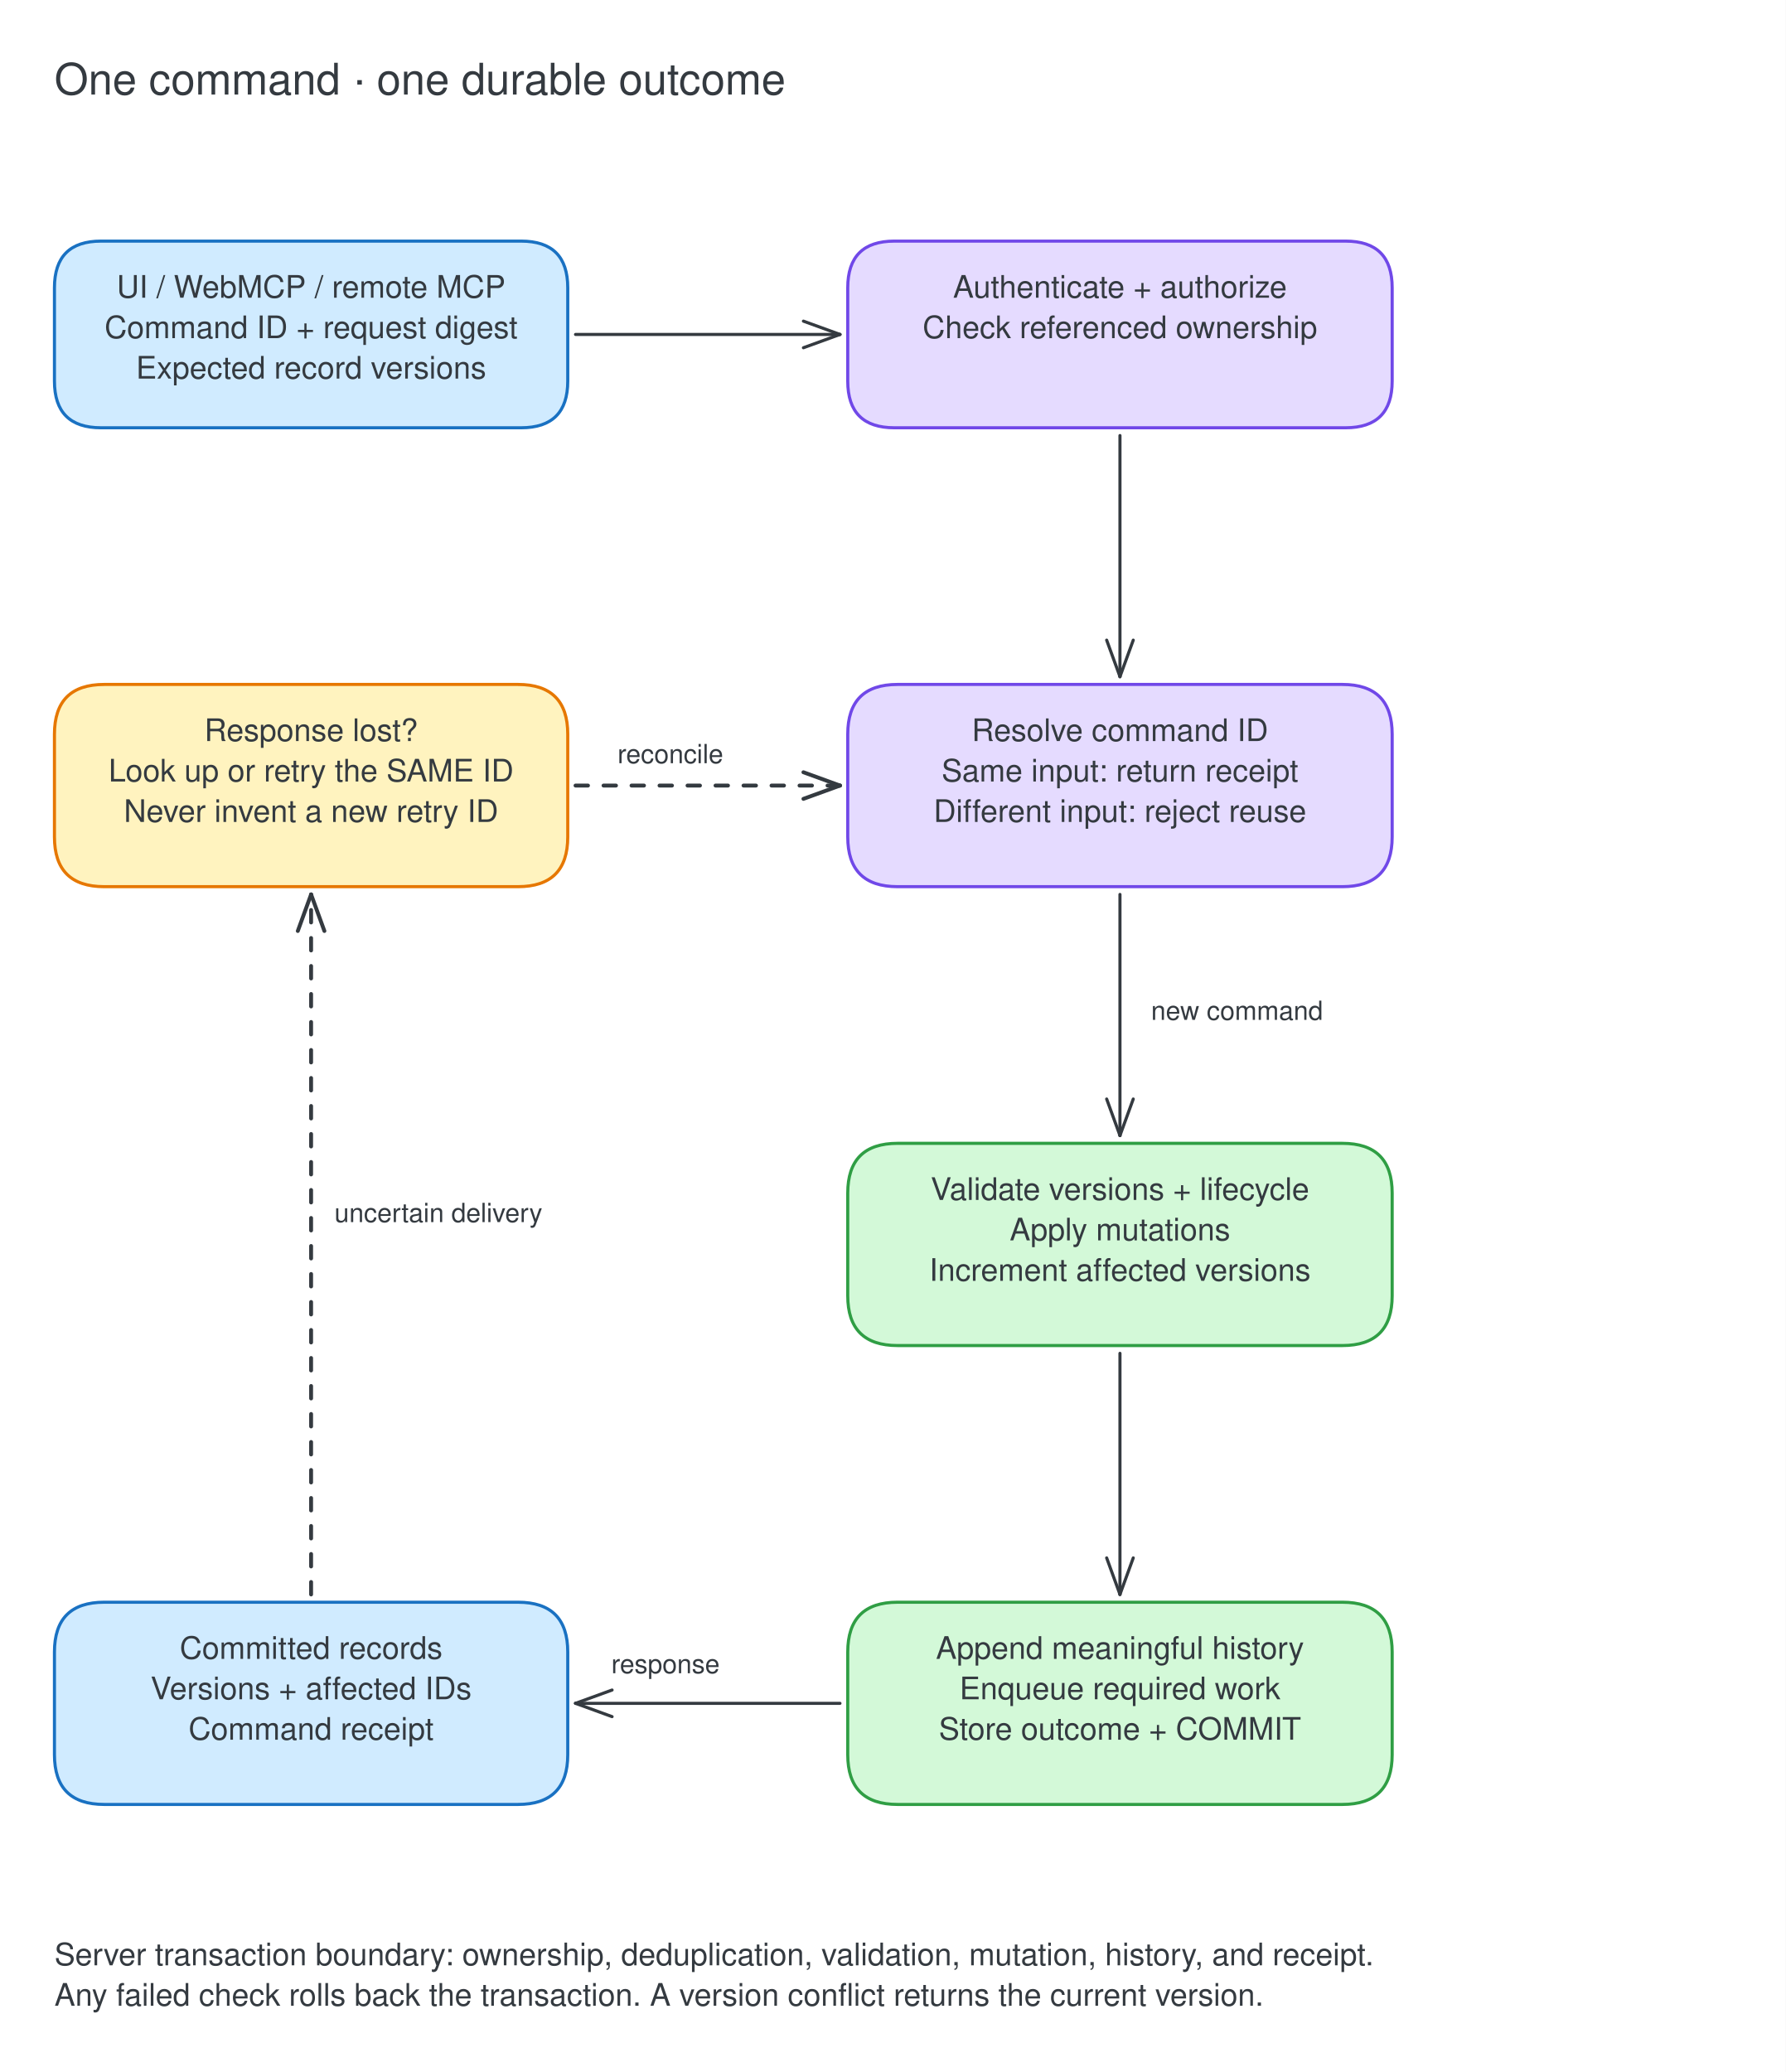
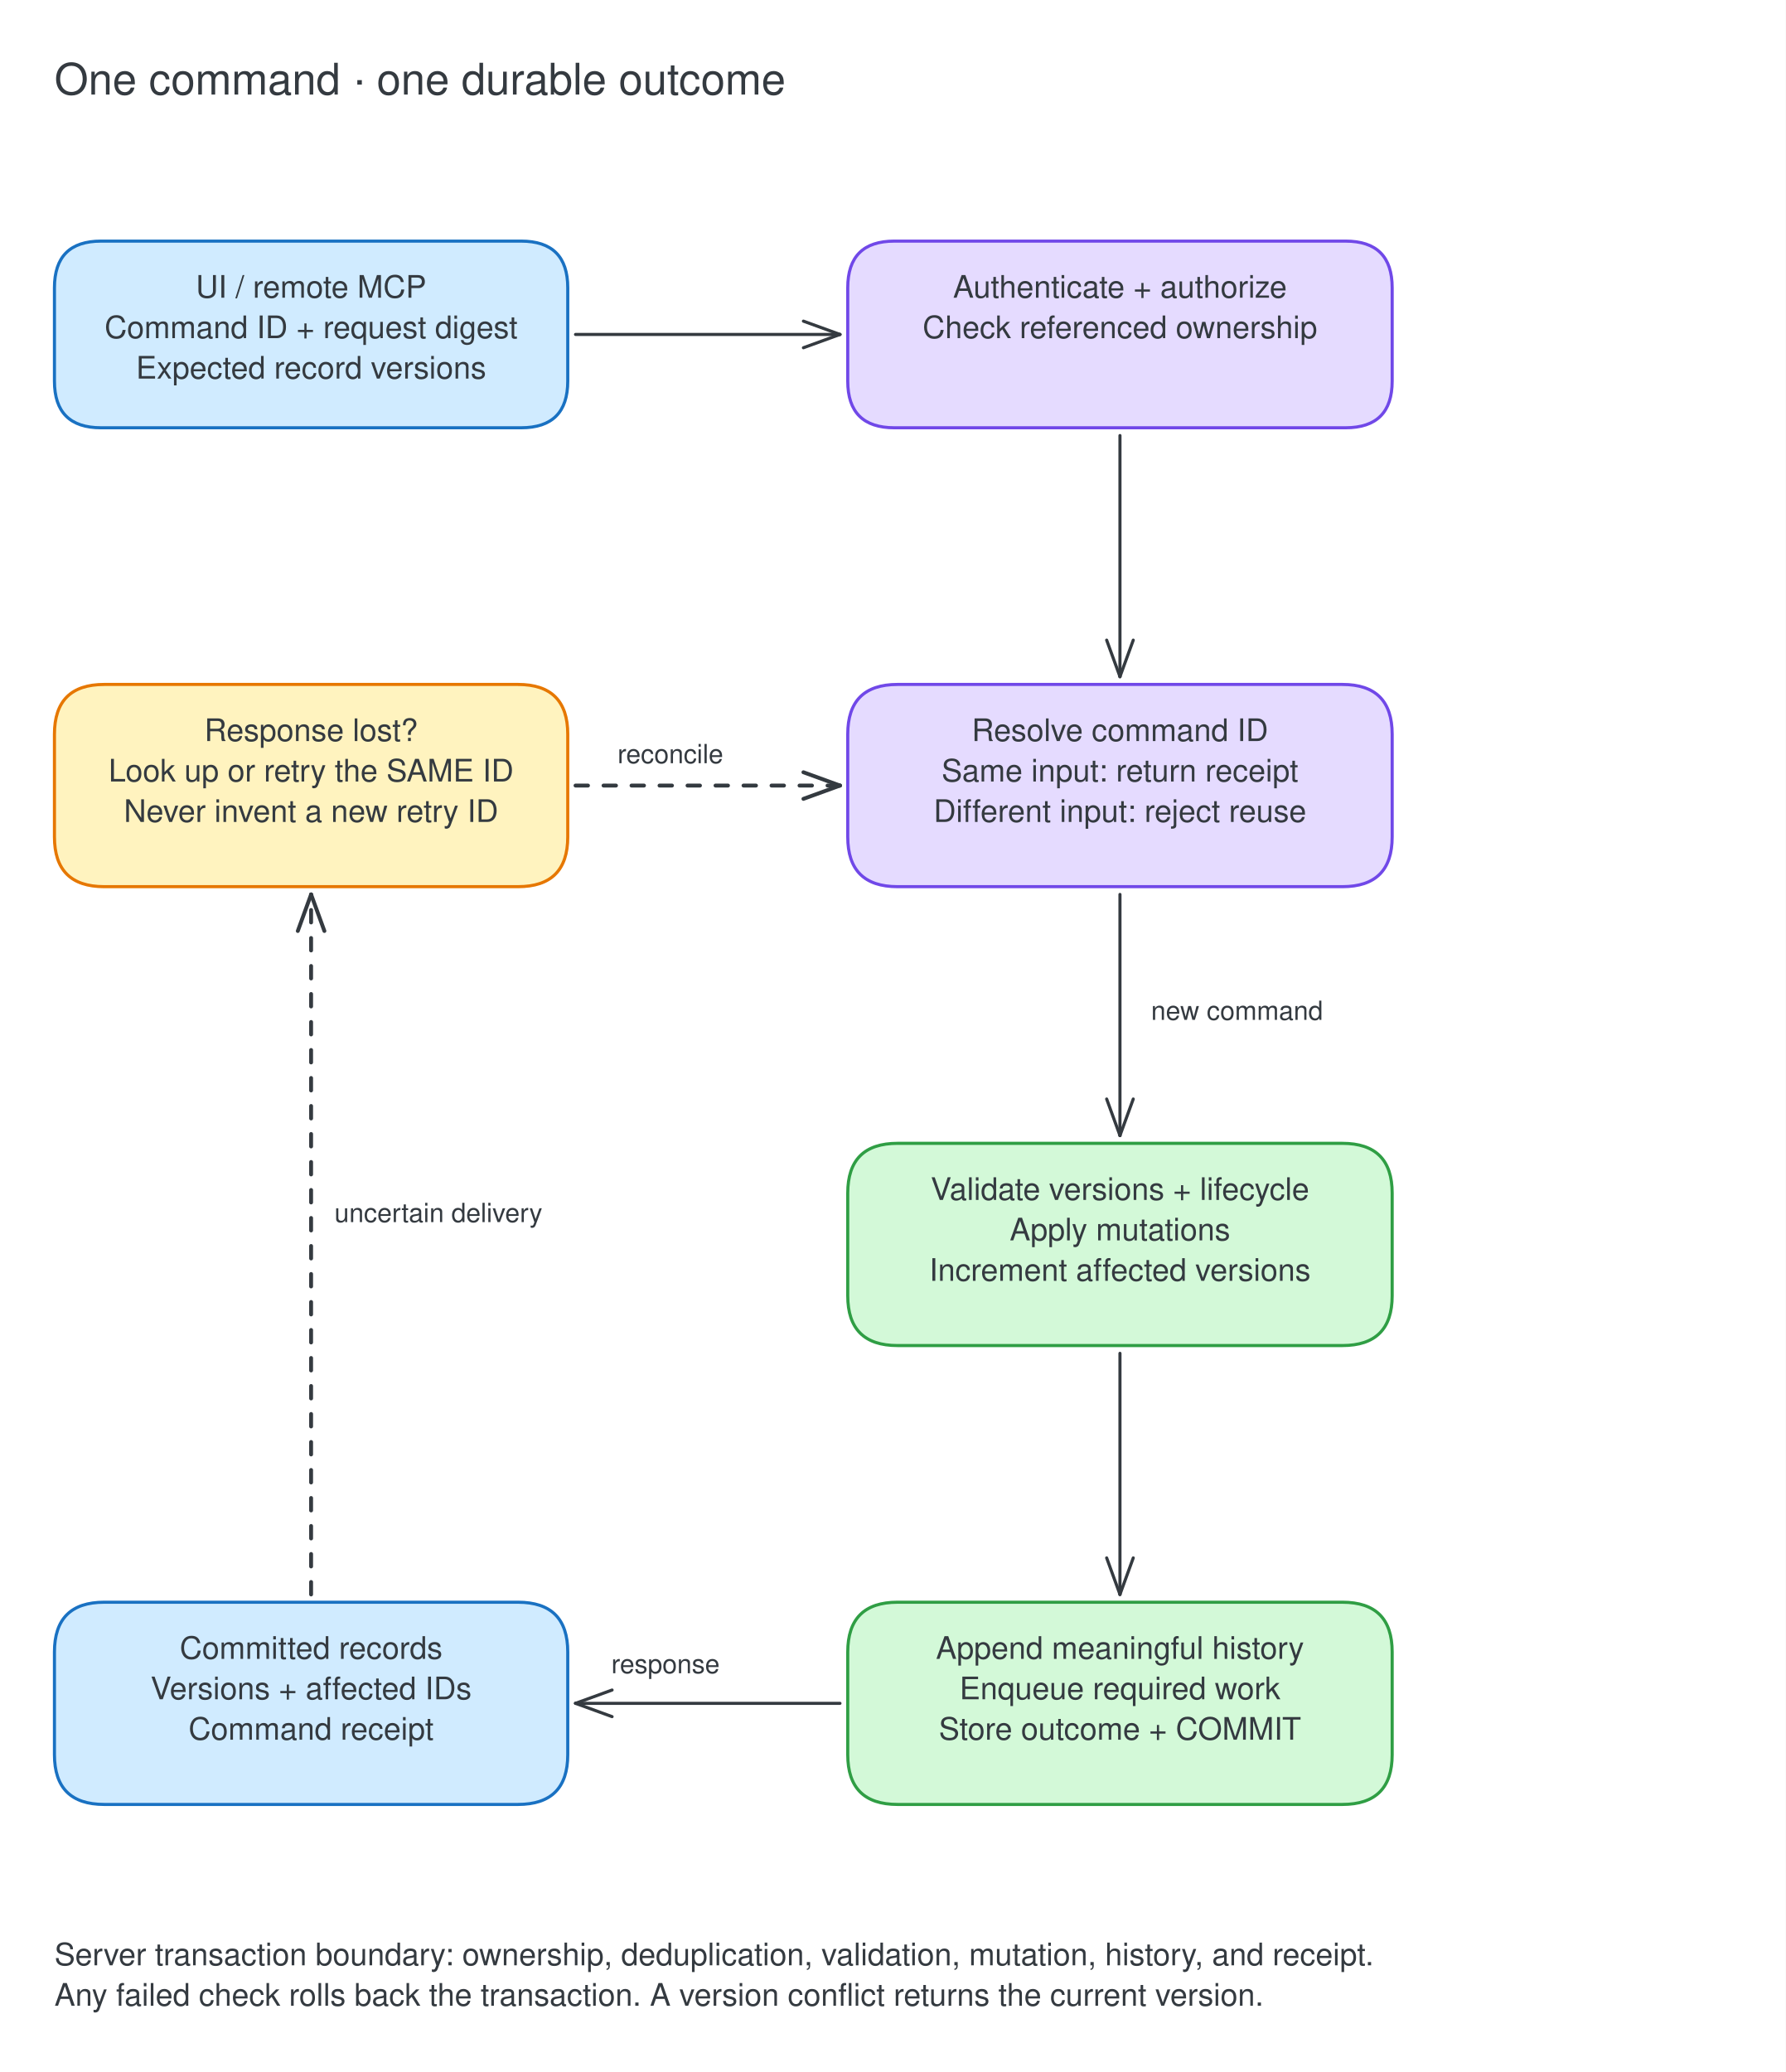
<svg xmlns="http://www.w3.org/2000/svg" version="1.1" viewBox="0 0 1148 1332" width="1148" height="1332" role="img">
  <defs>
    <style class="style-fonts">
      </style>
  </defs>
  <rect x="0" y="0" width="1148" height="1332" fill="#ffffff" />
  <g transform="translate(35 35) rotate(0 254.1 18.2)">
    <text x="0" y="25.761" font-family="Helvetica, Segoe UI Emoji" font-size="28px" fill="#343a40" text-anchor="start" style="white-space: pre;" direction="ltr" dominant-baseline="alphabetic">One command · one durable outcome</text>
  </g>
  <g stroke-linecap="round" transform="translate(35 155) rotate(0 165 60)">
    <path d="M30 0 C94.79 0, 159.58 0, 300 0 C320 0, 330 10, 330 30 C330 45.04, 330 60.09, 330 90 C330 110, 320 120, 300 120 C226.87 120, 153.74 120, 30 120 C10 120, 0 110, 0 90 C0 72.81, 0 55.62, 0 30 C0 10, 10 0, 30 0" stroke="none" stroke-width="0" fill="#d0ebff" />
    <path d="M30 0 C84 0, 138 0, 300 0 M30 0 C122.88 0, 215.75 0, 300 0 M300 0 C320 0, 330 10, 330 30 M300 0 C320 0, 330 10, 330 30 M330 30 C330 44.1, 330 58.2, 330 90 M330 30 C330 52.74, 330 75.49, 330 90 M330 90 C330 110, 320 120, 300 120 M330 90 C330 110, 320 120, 300 120 M300 120 C237.54 120, 175.07 120, 30 120 M300 120 C237.46 120, 174.91 120, 30 120 M30 120 C10 120, 0 110, 0 90 M30 120 C10 120, 0 110, 0 90 M0 90 C0 67.58, 0 45.17, 0 30 M0 90 C0 68.83, 0 47.66, 0 30 M0 30 C0 10, 10 0, 30 0 M0 30 C0 10, 10 0, 30 0" stroke="#1971c2" stroke-width="2" fill="none" />
  </g>
  <g transform="translate(51 173) rotate(0 149 42)">
-     <text x="149" y="18.4" font-family="Helvetica, Segoe UI Emoji" font-size="20px" fill="#343a40" text-anchor="middle" style="white-space: pre;" direction="ltr" dominant-baseline="alphabetic">UI / WebMCP / remote MCP</text>
+     <text x="149" y="18.4" font-family="Helvetica, Segoe UI Emoji" font-size="20px" fill="#343a40" text-anchor="middle" style="white-space: pre;" direction="ltr" dominant-baseline="alphabetic">UI / remote MCP</text>
    <text x="149" y="44.4" font-family="Helvetica, Segoe UI Emoji" font-size="20px" fill="#343a40" text-anchor="middle" style="white-space: pre;" direction="ltr" dominant-baseline="alphabetic">Command ID + request digest</text>
    <text x="149" y="70.4" font-family="Helvetica, Segoe UI Emoji" font-size="20px" fill="#343a40" text-anchor="middle" style="white-space: pre;" direction="ltr" dominant-baseline="alphabetic">Expected record versions</text>
  </g>
  <g stroke-linecap="round" transform="translate(545 155) rotate(0 175 60)">
    <path d="M30 0 C111.18 0, 192.36 0, 320 0 C340 0, 350 10, 350 30 C350 48.09, 350 66.17, 350 90 C350 110, 340 120, 320 120 C220.91 120, 121.82 120, 30 120 C10 120, 0 110, 0 90 C0 67.62, 0 45.24, 0 30 C0 10, 10 0, 30 0" stroke="none" stroke-width="0" fill="#e5dbff" />
    <path d="M30 0 C88.01 0, 146.01 0, 320 0 M30 0 C113.51 0, 197.03 0, 320 0 M320 0 C340 0, 350 10, 350 30 M320 0 C340 0, 350 10, 350 30 M350 30 C350 46.2, 350 62.4, 350 90 M350 30 C350 51.49, 350 72.97, 350 90 M350 90 C350 110, 340 120, 320 120 M350 90 C350 110, 340 120, 320 120 M320 120 C243.82 120, 167.64 120, 30 120 M320 120 C243.65 120, 167.3 120, 30 120 M30 120 C10 120, 0 110, 0 90 M30 120 C10 120, 0 110, 0 90 M0 90 C0 69.17, 0 48.33, 0 30 M0 90 C0 71.66, 0 53.32, 0 30 M0 30 C0 10, 10 0, 30 0 M0 30 C0 10, 10 0, 30 0" stroke="#7048e8" stroke-width="2" fill="none" />
  </g>
  <g transform="translate(561 173) rotate(0 159 42)">
    <text x="159" y="18.4" font-family="Helvetica, Segoe UI Emoji" font-size="20px" fill="#343a40" text-anchor="middle" style="white-space: pre;" direction="ltr" dominant-baseline="alphabetic">Authenticate + authorize</text>
    <text x="159" y="44.4" font-family="Helvetica, Segoe UI Emoji" font-size="20px" fill="#343a40" text-anchor="middle" style="white-space: pre;" direction="ltr" dominant-baseline="alphabetic">Check referenced ownership</text>
  </g>
  <g stroke-linecap="round">
    <g transform="translate(370 215) rotate(0 85 0)">
      <path d="M0 0 C34 0, 68.01 0, 170 0 M0 0 C39.43 0, 78.87 0, 170 0" stroke="#343a40" stroke-width="2" fill="none" />
    </g>
    <g transform="translate(370 215) rotate(0 85 0)">
      <path d="M146.51 8.55 C151.21 6.84, 155.91 5.13, 170 0 M146.51 8.55 C151.96 6.57, 157.41 4.58, 170 0" stroke="#343a40" stroke-width="2" fill="none" />
    </g>
    <g transform="translate(370 215) rotate(0 85 0)">
      <path d="M146.51 -8.55 C151.21 -6.84, 155.91 -5.13, 170 0 M146.51 -8.55 C151.96 -6.57, 157.41 -4.58, 170 0" stroke="#343a40" stroke-width="2" fill="none" />
    </g>
  </g>
  <mask />
  <g stroke-linecap="round" transform="translate(545 440) rotate(0 175 65)">
    <path d="M32 0 C129.21 0, 226.42 0, 318 0 C339.33 0, 350 10.67, 350 32 C350 50.31, 350 68.63, 350 98 C350 119.33, 339.33 130, 318 130 C218.49 130, 118.97 130, 32 130 C10.67 130, 0 119.33, 0 98 C0 78.02, 0 58.05, 0 32 C0 10.67, 10.67 0, 32 0" stroke="none" stroke-width="0" fill="#e5dbff" />
    <path d="M32 0 C89.21 0, 146.42 0, 318 0 M32 0 C118.93 0, 205.86 0, 318 0 M318 0 C339.33 0, 350 10.67, 350 32 M318 0 C339.33 0, 350 10.67, 350 32 M350 32 C350 53.29, 350 74.57, 350 98 M350 32 C350 53.56, 350 75.12, 350 98 M350 98 C350 119.33, 339.33 130, 318 130 M350 98 C350 119.33, 339.33 130, 318 130 M318 130 C229.42 130, 140.85 130, 32 130 M318 130 C229.13 130, 140.26 130, 32 130 M32 130 C10.67 130, 0 119.33, 0 98 M32 130 C10.67 130, 0 119.33, 0 98 M0 98 C0 84.29, 0 70.59, 0 32 M0 98 C0 75.9, 0 53.79, 0 32 M0 32 C0 10.67, 10.67 0, 32 0 M0 32 C0 10.67, 10.67 0, 32 0" stroke="#7048e8" stroke-width="2" fill="none" />
  </g>
  <g transform="translate(561 458) rotate(0 159 47)">
    <text x="159" y="18.4" font-family="Helvetica, Segoe UI Emoji" font-size="20px" fill="#343a40" text-anchor="middle" style="white-space: pre;" direction="ltr" dominant-baseline="alphabetic">Resolve command ID</text>
    <text x="159" y="44.4" font-family="Helvetica, Segoe UI Emoji" font-size="20px" fill="#343a40" text-anchor="middle" style="white-space: pre;" direction="ltr" dominant-baseline="alphabetic">Same input: return receipt</text>
    <text x="159" y="70.4" font-family="Helvetica, Segoe UI Emoji" font-size="20px" fill="#343a40" text-anchor="middle" style="white-space: pre;" direction="ltr" dominant-baseline="alphabetic">Different input: reject reuse</text>
  </g>
  <g stroke-linecap="round">
    <g transform="translate(720 280) rotate(0 0 77.5)">
      <path d="M0 0 C0 31.01, 0 62.01, 0 155 M0 0 C0 38.43, 0 76.86, 0 155" stroke="#343a40" stroke-width="2" fill="none" />
    </g>
    <g transform="translate(720 280) rotate(0 0 77.5)">
      <path d="M-8.55 131.51 C-6.84 136.21, -5.13 140.91, 0 155 M-8.55 131.51 C-6.43 137.33, -4.31 143.16, 0 155" stroke="#343a40" stroke-width="2" fill="none" />
    </g>
    <g transform="translate(720 280) rotate(0 0 77.5)">
      <path d="M8.55 131.51 C6.84 136.21, 5.13 140.91, 0 155 M8.55 131.51 C6.43 137.33, 4.31 143.16, 0 155" stroke="#343a40" stroke-width="2" fill="none" />
    </g>
  </g>
  <mask />
  <g stroke-linecap="round" transform="translate(545 735) rotate(0 175 65)">
    <path d="M32 0 C146.36 0, 260.71 0, 318 0 C339.33 0, 350 10.67, 350 32 C350 48.73, 350 65.47, 350 98 C350 119.33, 339.33 130, 318 130 C216.69 130, 115.39 130, 32 130 C10.67 130, 0 119.33, 0 98 C0 82.66, 0 67.32, 0 32 C0 10.67, 10.67 0, 32 0" stroke="none" stroke-width="0" fill="#d3f9d8" />
    <path d="M32 0 C89.21 0, 146.43 0, 318 0 M32 0 C123.5 0, 215 0, 318 0 M318 0 C339.33 0, 350 10.67, 350 32 M318 0 C339.33 0, 350 10.67, 350 32 M350 32 C350 56.75, 350 81.5, 350 98 M350 32 C350 51.48, 350 70.97, 350 98 M350 98 C350 119.33, 339.33 130, 318 130 M350 98 C350 119.33, 339.33 130, 318 130 M318 130 C215.98 130, 113.95 130, 32 130 M318 130 C215.55 130, 113.11 130, 32 130 M32 130 C10.67 130, 0 119.33, 0 98 M32 130 C10.67 130, 0 119.33, 0 98 M0 98 C0 80.31, 0 62.61, 0 32 M0 98 C0 73.96, 0 49.93, 0 32 M0 32 C0 10.67, 10.67 0, 32 0 M0 32 C0 10.67, 10.67 0, 32 0" stroke="#2f9e44" stroke-width="2" fill="none" />
  </g>
  <g transform="translate(561 753) rotate(0 159 47)">
    <text x="159" y="18.4" font-family="Helvetica, Segoe UI Emoji" font-size="20px" fill="#343a40" text-anchor="middle" style="white-space: pre;" direction="ltr" dominant-baseline="alphabetic">Validate versions + lifecycle</text>
    <text x="159" y="44.4" font-family="Helvetica, Segoe UI Emoji" font-size="20px" fill="#343a40" text-anchor="middle" style="white-space: pre;" direction="ltr" dominant-baseline="alphabetic">Apply mutations</text>
    <text x="159" y="70.4" font-family="Helvetica, Segoe UI Emoji" font-size="20px" fill="#343a40" text-anchor="middle" style="white-space: pre;" direction="ltr" dominant-baseline="alphabetic">Increment affected versions</text>
  </g>
  <g stroke-linecap="round">
    <g transform="translate(720 575) rotate(0 0 77.5)">
      <path d="M0 0 C0 31.01, 0 62.02, 0 155 M0 0 C0 40.91, 0 81.82, 0 155" stroke="#343a40" stroke-width="2" fill="none" />
    </g>
    <g transform="translate(720 575) rotate(0 0 77.5)">
      <path d="M-8.55 131.51 C-6.84 136.21, -5.13 140.91, 0 155 M-8.55 131.51 C-6.29 137.71, -4.04 143.91, 0 155" stroke="#343a40" stroke-width="2" fill="none" />
    </g>
    <g transform="translate(720 575) rotate(0 0 77.5)">
      <path d="M8.55 131.51 C6.84 136.21, 5.13 140.91, 0 155 M8.55 131.51 C6.29 137.71, 4.04 143.91, 0 155" stroke="#343a40" stroke-width="2" fill="none" />
    </g>
  </g>
  <mask />
  <g transform="translate(740 640) rotate(0 51.425 11.05)">
    <text x="0" y="15.64" font-family="Helvetica, Segoe UI Emoji" font-size="17px" fill="#343a40" text-anchor="start" style="white-space: pre;" direction="ltr" dominant-baseline="alphabetic">new command</text>
  </g>
  <g stroke-linecap="round" transform="translate(545 1030) rotate(0 175 65)">
    <path d="M32 0 C112.02 0, 192.04 0, 318 0 C339.33 0, 350 10.67, 350 32 C350 55.43, 350 78.86, 350 98 C350 119.33, 339.33 130, 318 130 C233.37 130, 148.74 130, 32 130 C10.67 130, 0 119.33, 0 98 C0 84.45, 0 70.89, 0 32 C0 10.67, 10.67 0, 32 0" stroke="none" stroke-width="0" fill="#d3f9d8" />
    <path d="M32 0 C89.22 0, 146.44 0, 318 0 M32 0 C91.46 0, 150.93 0, 318 0 M318 0 C339.33 0, 350 10.67, 350 32 M318 0 C339.33 0, 350 10.67, 350 32 M350 32 C350 48.17, 350 64.34, 350 98 M350 32 C350 48.72, 350 65.44, 350 98 M350 98 C350 119.33, 339.33 130, 318 130 M350 98 C350 119.33, 339.33 130, 318 130 M318 130 C255.25 130, 192.49 130, 32 130 M318 130 C254.66 130, 191.31 130, 32 130 M32 130 C10.67 130, 0 119.33, 0 98 M32 130 C10.67 130, 0 119.33, 0 98 M0 98 C0 83.79, 0 69.58, 0 32 M0 98 C0 80.19, 0 62.38, 0 32 M0 32 C0 10.67, 10.67 0, 32 0 M0 32 C0 10.67, 10.67 0, 32 0" stroke="#2f9e44" stroke-width="2" fill="none" />
  </g>
  <g transform="translate(561 1048) rotate(0 159 47)">
    <text x="159" y="18.4" font-family="Helvetica, Segoe UI Emoji" font-size="20px" fill="#343a40" text-anchor="middle" style="white-space: pre;" direction="ltr" dominant-baseline="alphabetic">Append meaningful history</text>
    <text x="159" y="44.4" font-family="Helvetica, Segoe UI Emoji" font-size="20px" fill="#343a40" text-anchor="middle" style="white-space: pre;" direction="ltr" dominant-baseline="alphabetic">Enqueue required work</text>
    <text x="159" y="70.4" font-family="Helvetica, Segoe UI Emoji" font-size="20px" fill="#343a40" text-anchor="middle" style="white-space: pre;" direction="ltr" dominant-baseline="alphabetic">Store outcome + COMMIT</text>
  </g>
  <g stroke-linecap="round">
    <g transform="translate(720 870) rotate(0 0 77.5)">
      <path d="M0 0 C0 31.01, 0 62.02, 0 155 M0 0 C0 54.54, 0 109.09, 0 155" stroke="#343a40" stroke-width="2" fill="none" />
    </g>
    <g transform="translate(720 870) rotate(0 0 77.5)">
      <path d="M-8.55 131.51 C-6.84 136.21, -5.13 140.91, 0 155 M-8.55 131.51 C-5.54 139.77, -2.53 148.04, 0 155" stroke="#343a40" stroke-width="2" fill="none" />
    </g>
    <g transform="translate(720 870) rotate(0 0 77.5)">
      <path d="M8.55 131.51 C6.84 136.21, 5.13 140.91, 0 155 M8.55 131.51 C5.54 139.77, 2.53 148.04, 0 155" stroke="#343a40" stroke-width="2" fill="none" />
    </g>
  </g>
  <mask />
  <g stroke-linecap="round" transform="translate(35 1030) rotate(0 165 65)">
    <path d="M32 0 C122.37 0, 212.74 0, 298 0 C319.33 0, 330 10.67, 330 32 C330 53.85, 330 75.7, 330 98 C330 119.33, 319.33 130, 298 130 C217.62 130, 137.24 130, 32 130 C10.67 130, 0 119.33, 0 98 C0 75.88, 0 53.77, 0 32 C0 10.67, 10.67 0, 32 0" stroke="none" stroke-width="0" fill="#d0ebff" />
    <path d="M32 0 C85.22 0, 138.44 0, 298 0 M32 0 C91.56 0, 151.11 0, 298 0 M298 0 C319.33 0, 330 10.67, 330 32 M298 0 C319.33 0, 330 10.67, 330 32 M330 32 C330 51.64, 330 71.28, 330 98 M330 32 C330 46.64, 330 61.29, 330 98 M330 98 C330 119.33, 319.33 130, 298 130 M330 98 C330 119.33, 319.33 130, 298 130 M298 130 C227.13 130, 156.26 130, 32 130 M298 130 C226.46 130, 154.92 130, 32 130 M32 130 C10.67 130, 0 119.33, 0 98 M32 130 C10.67 130, 0 119.33, 0 98 M0 98 C0 79.8, 0 61.6, 0 32 M0 98 C0 78.26, 0 58.52, 0 32 M0 32 C0 10.67, 10.67 0, 32 0 M0 32 C0 10.67, 10.67 0, 32 0" stroke="#1971c2" stroke-width="2" fill="none" />
  </g>
  <g transform="translate(51 1048) rotate(0 149 47)">
    <text x="149" y="18.4" font-family="Helvetica, Segoe UI Emoji" font-size="20px" fill="#343a40" text-anchor="middle" style="white-space: pre;" direction="ltr" dominant-baseline="alphabetic">Committed records</text>
    <text x="149" y="44.4" font-family="Helvetica, Segoe UI Emoji" font-size="20px" fill="#343a40" text-anchor="middle" style="white-space: pre;" direction="ltr" dominant-baseline="alphabetic">Versions + affected IDs</text>
    <text x="149" y="70.4" font-family="Helvetica, Segoe UI Emoji" font-size="20px" fill="#343a40" text-anchor="middle" style="white-space: pre;" direction="ltr" dominant-baseline="alphabetic">Command receipt</text>
  </g>
  <g stroke-linecap="round">
    <g transform="translate(540 1095) rotate(0 -85 0)">
      <path d="M0 0 C-34.01 0, -68.03 0, -170 0 M0 0 C-62.54 0, -125.08 0, -170 0" stroke="#343a40" stroke-width="2" fill="none" />
    </g>
    <g transform="translate(540 1095) rotate(0 -85 0)">
      <path d="M-146.51 -8.55 C-151.21 -6.84, -155.91 -5.13, -170 0 M-146.51 -8.55 C-155.15 -5.4, -163.79 -2.26, -170 0" stroke="#343a40" stroke-width="2" fill="none" />
    </g>
    <g transform="translate(540 1095) rotate(0 -85 0)">
      <path d="M-146.51 8.55 C-151.21 6.84, -155.91 5.13, -170 0 M-146.51 8.55 C-155.15 5.4, -163.79 2.26, -170 0" stroke="#343a40" stroke-width="2" fill="none" />
    </g>
  </g>
  <mask />
  <g transform="translate(393 1060) rotate(0 37.4 11.05)">
    <text x="0" y="15.64" font-family="Helvetica, Segoe UI Emoji" font-size="17px" fill="#343a40" text-anchor="start" style="white-space: pre;" direction="ltr" dominant-baseline="alphabetic">response</text>
  </g>
  <g stroke-linecap="round" transform="translate(35 440) rotate(0 165 65)">
    <path d="M32 0 C90.43 0, 148.87 0, 298 0 C319.33 0, 330 10.67, 330 32 C330 47.34, 330 62.69, 330 98 C330 119.33, 319.33 130, 298 130 C233.13 130, 168.27 130, 32 130 C10.67 130, 0 119.33, 0 98 C0 77.67, 0 57.34, 0 32 C0 10.67, 10.67 0, 32 0" stroke="none" stroke-width="0" fill="#fff3bf" />
    <path d="M32 0 C85.23 0, 138.45 0, 298 0 M32 0 C114.96 0, 197.91 0, 298 0 M298 0 C319.33 0, 330 10.67, 330 32 M298 0 C319.33 0, 330 10.67, 330 32 M330 32 C330 56.26, 330 80.52, 330 98 M330 32 C330 57.08, 330 82.16, 330 98 M330 98 C330 119.33, 319.33 130, 298 130 M330 98 C330 119.33, 319.33 130, 298 130 M298 130 C210.45 130, 122.91 130, 32 130 M298 130 C209.63 130, 121.26 130, 32 130 M32 130 C10.67 130, 0 119.33, 0 98 M32 130 C10.67 130, 0 119.33, 0 98 M0 98 C0 83.28, 0 68.56, 0 32 M0 98 C0 84.49, 0 70.97, 0 32 M0 32 C0 10.67, 10.67 0, 32 0 M0 32 C0 10.67, 10.67 0, 32 0" stroke="#e67700" stroke-width="2" fill="none" />
  </g>
  <g transform="translate(51 458) rotate(0 149 47)">
    <text x="149" y="18.4" font-family="Helvetica, Segoe UI Emoji" font-size="20px" fill="#343a40" text-anchor="middle" style="white-space: pre;" direction="ltr" dominant-baseline="alphabetic">Response lost?</text>
    <text x="149" y="44.4" font-family="Helvetica, Segoe UI Emoji" font-size="20px" fill="#343a40" text-anchor="middle" style="white-space: pre;" direction="ltr" dominant-baseline="alphabetic">Look up or retry the SAME ID</text>
    <text x="149" y="70.4" font-family="Helvetica, Segoe UI Emoji" font-size="20px" fill="#343a40" text-anchor="middle" style="white-space: pre;" direction="ltr" dominant-baseline="alphabetic">Never invent a new retry ID</text>
  </g>
  <g stroke-linecap="round">
    <g transform="translate(200 1025) rotate(0 0 -225)">
      <path d="M0 0 C0 -90.05, 0 -180.09, 0 -450" stroke="#343a40" stroke-width="2.5" fill="none" stroke-dasharray="8 10" />
    </g>
    <g transform="translate(200 1025) rotate(0 0 -225)">
      <path d="M8.55 -426.51 C6.84 -431.21, 5.13 -435.91, 0 -450" stroke="#343a40" stroke-width="2.5" fill="none" />
    </g>
    <g transform="translate(200 1025) rotate(0 0 -225)">
      <path d="M-8.55 -426.51 C-6.84 -431.21, -5.13 -435.91, 0 -450" stroke="#343a40" stroke-width="2.5" fill="none" />
    </g>
  </g>
  <mask />
  <g transform="translate(215 770) rotate(0 84.15 11.05)">
    <text x="0" y="15.64" font-family="Helvetica, Segoe UI Emoji" font-size="17px" fill="#343a40" text-anchor="start" style="white-space: pre;" direction="ltr" dominant-baseline="alphabetic">uncertain delivery</text>
  </g>
  <g stroke-linecap="round">
    <g transform="translate(370 505) rotate(0 85 0)">
      <path d="M0 0 C34.02 0, 68.04 0, 170 0" stroke="#343a40" stroke-width="2.5" fill="none" stroke-dasharray="8 10" />
    </g>
    <g transform="translate(370 505) rotate(0 85 0)">
      <path d="M146.51 8.55 C151.21 6.84, 155.91 5.13, 170 0" stroke="#343a40" stroke-width="2.5" fill="none" />
    </g>
    <g transform="translate(370 505) rotate(0 85 0)">
      <path d="M146.51 -8.55 C151.21 -6.84, 155.91 -5.13, 170 0" stroke="#343a40" stroke-width="2.5" fill="none" />
    </g>
  </g>
  <mask />
  <g transform="translate(397 475) rotate(0 42.075 11.05)">
    <text x="0" y="15.64" font-family="Helvetica, Segoe UI Emoji" font-size="17px" fill="#343a40" text-anchor="start" style="white-space: pre;" direction="ltr" dominant-baseline="alphabetic">reconcile</text>
  </g>
  <g transform="translate(35 1245) rotate(0 539 26)">
    <text x="0" y="18.4" font-family="Helvetica, Segoe UI Emoji" font-size="20px" fill="#343a40" text-anchor="start" style="white-space: pre;" direction="ltr" dominant-baseline="alphabetic">Server transaction boundary: ownership, deduplication, validation, mutation, history, and receipt.</text>
    <text x="0" y="44.4" font-family="Helvetica, Segoe UI Emoji" font-size="20px" fill="#343a40" text-anchor="start" style="white-space: pre;" direction="ltr" dominant-baseline="alphabetic">Any failed check rolls back the transaction. A version conflict returns the current version.</text>
  </g>
</svg>
